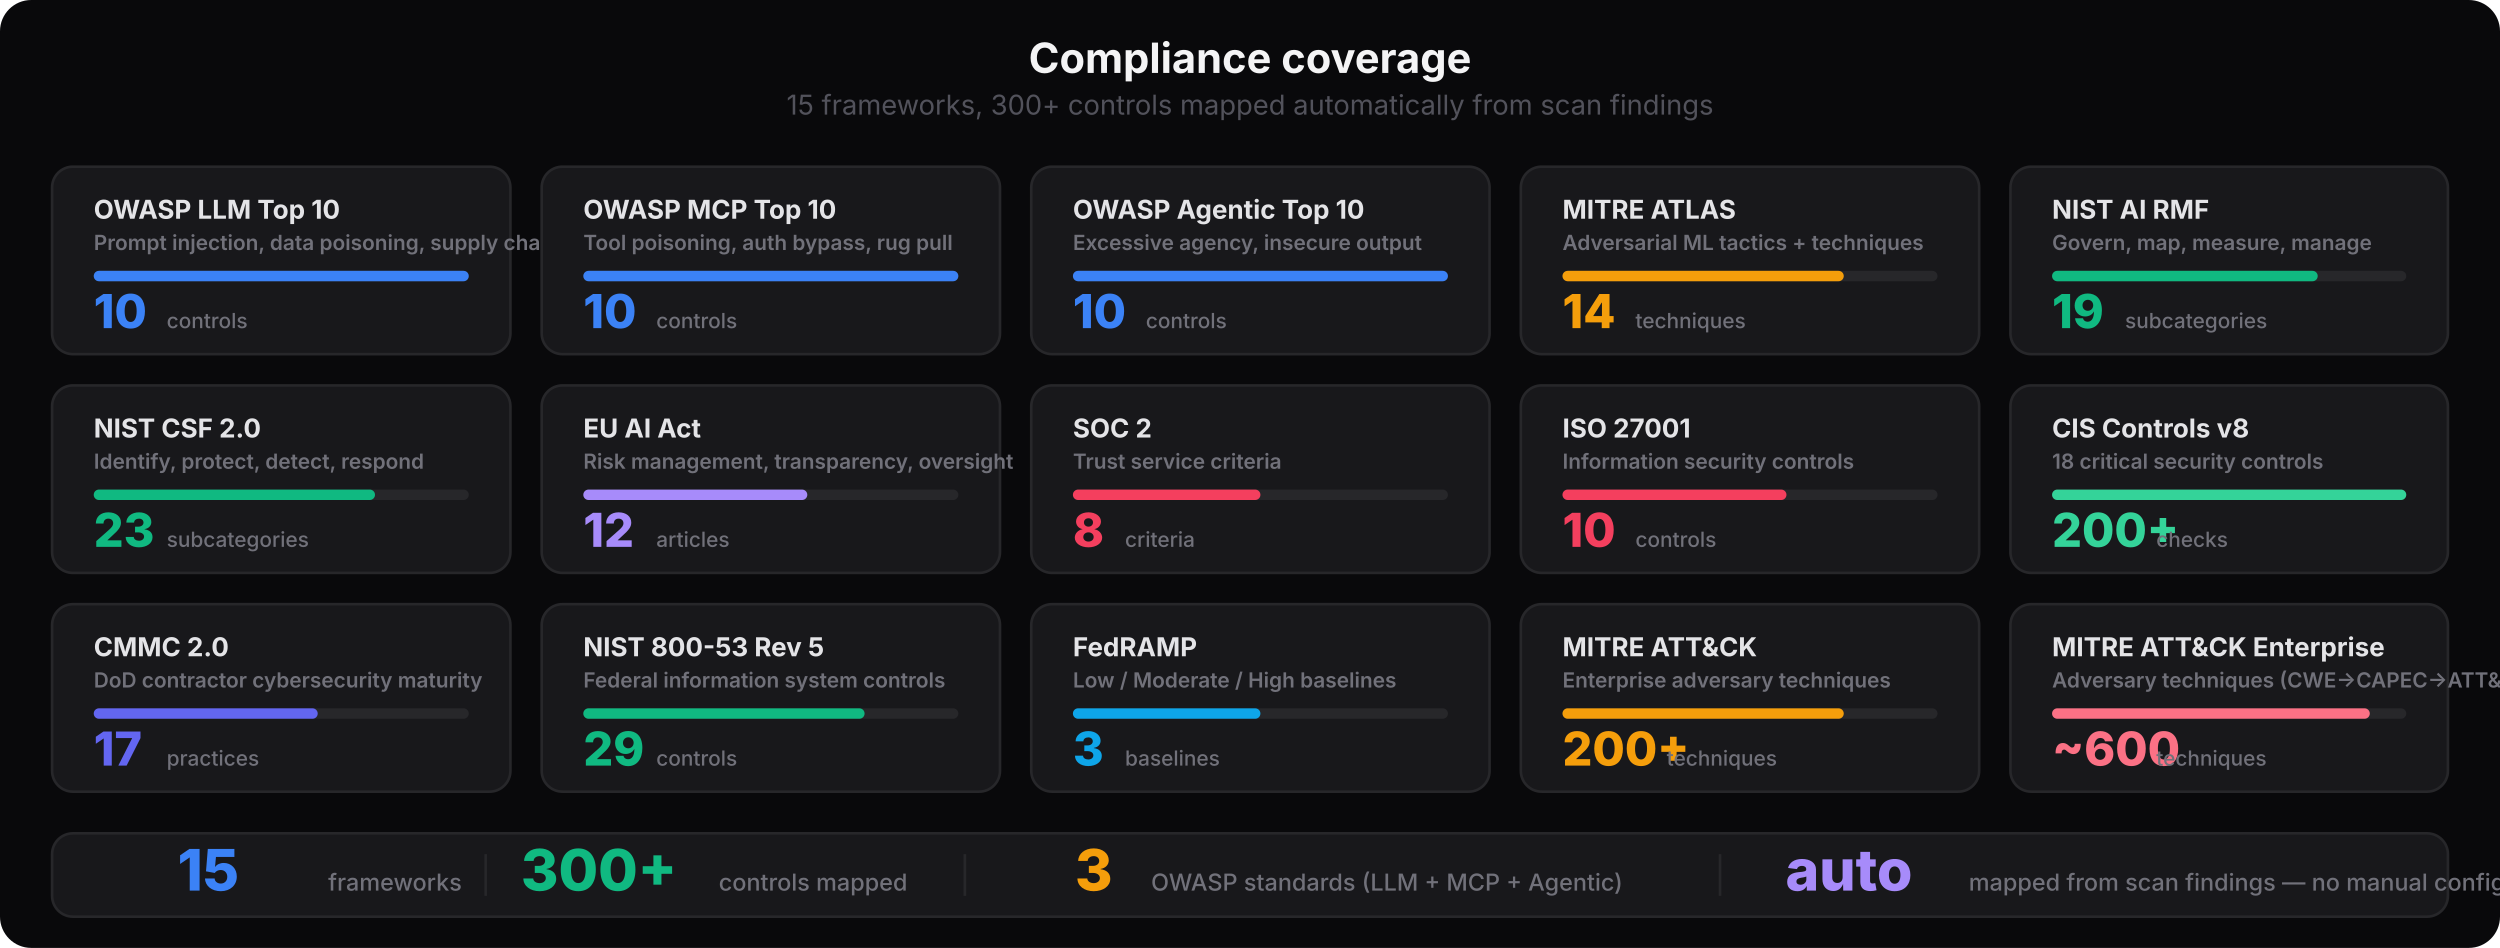
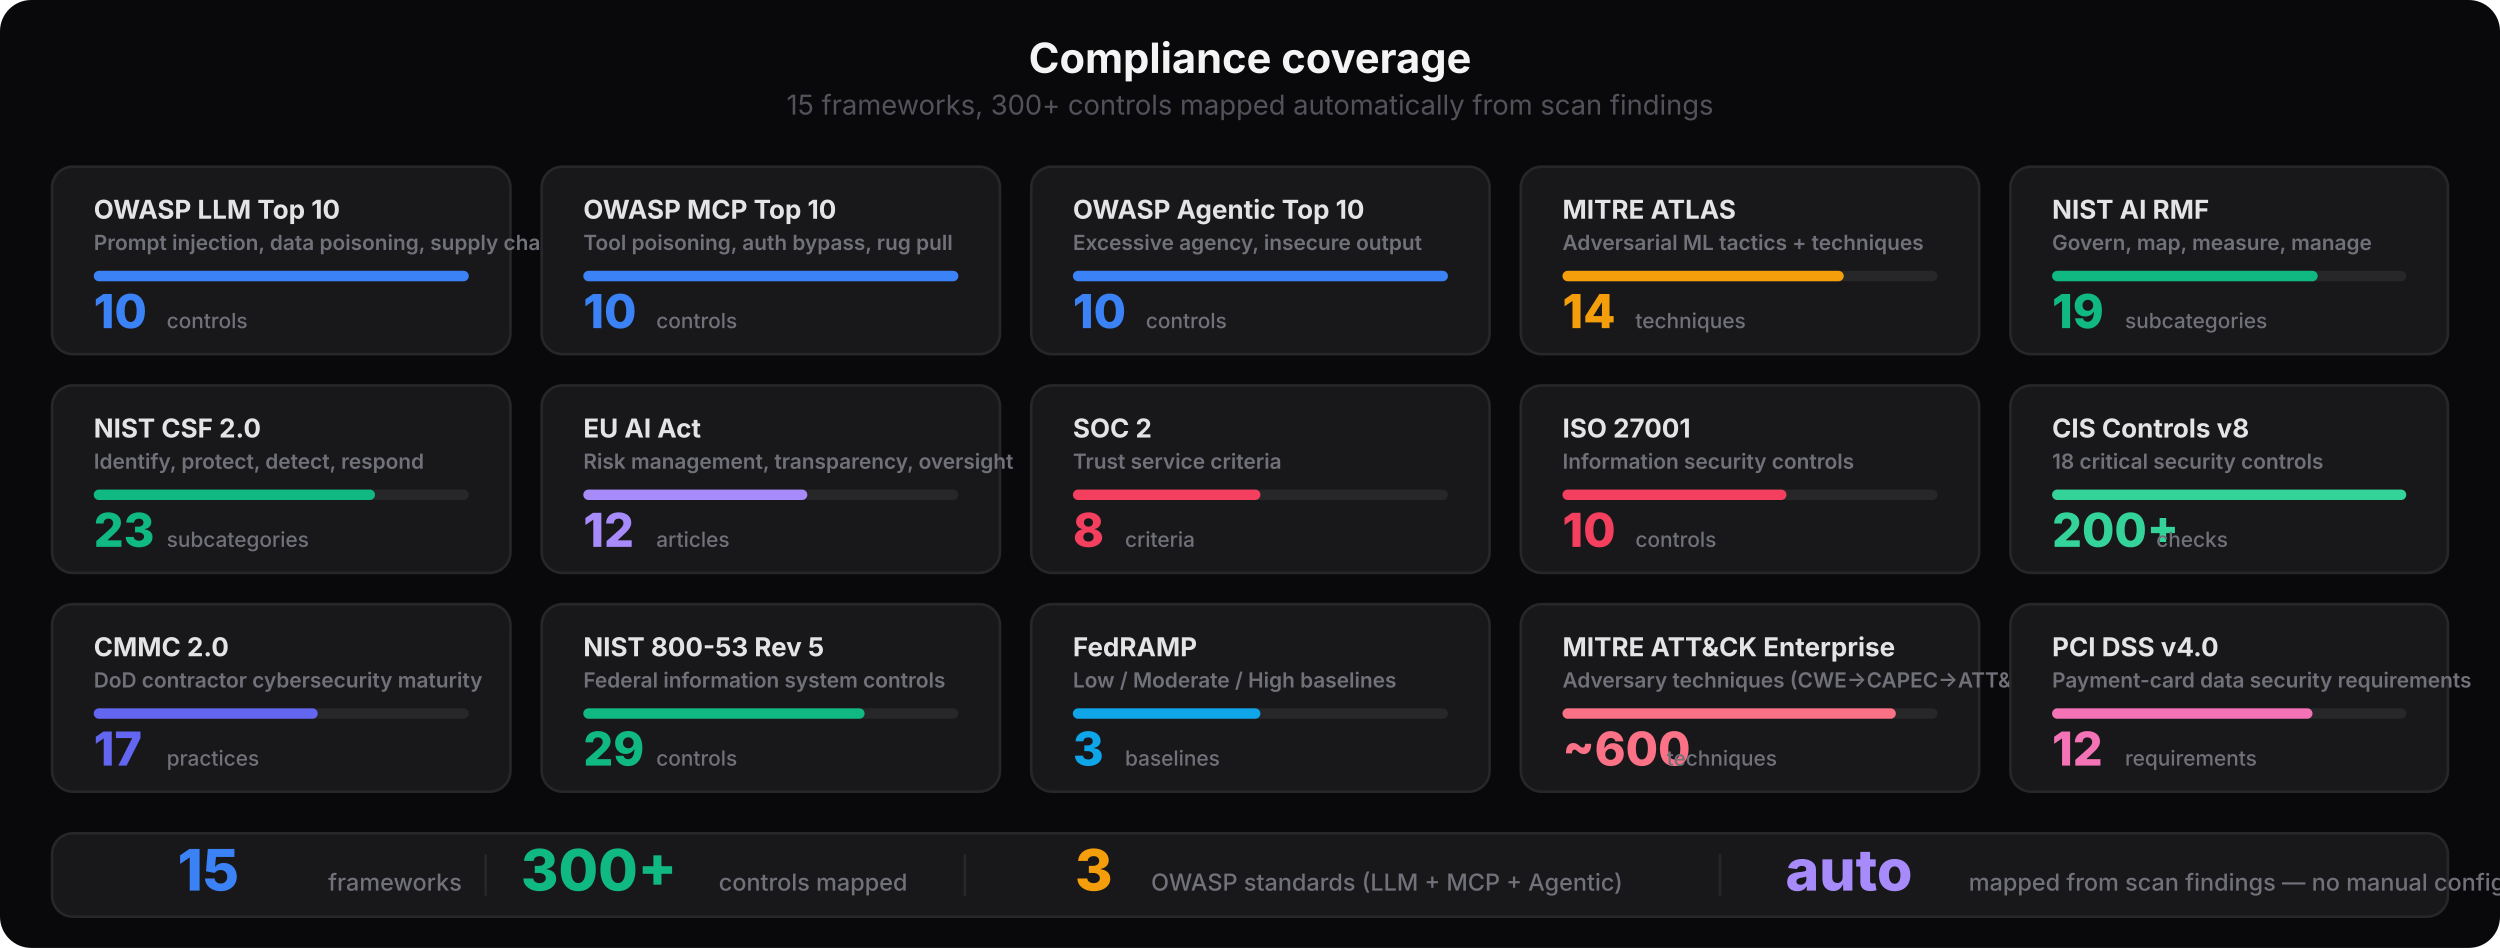
<svg xmlns="http://www.w3.org/2000/svg" viewBox="0 0 960 364" fill="none">
  <style>
    text { font-family: system-ui, -apple-system, 'Segoe UI', sans-serif; }
    .title { font-size: 16px; font-weight: 700; fill: #f4f4f5; }
    .subtitle { font-size: 10.5px; font-weight: 400; fill: #52525b; }
    .fw-name { font-size: 10px; font-weight: 700; fill: #e4e4e7; }
    .fw-code { font-size: 8px; font-weight: 600; fill: #71717a; }
    .fw-count { font-size: 18px; font-weight: 800; }
    .fw-label { font-size: 8px; font-weight: 500; fill: #71717a; }
    .bar-bg { fill: #27272a; }
    .summary-num { font-size: 22px; font-weight: 800; }
    .summary-label { font-size: 9px; font-weight: 500; fill: #71717a; }
  </style>
  <rect width="960" height="364" rx="12" fill="#09090b" />
  <text x="480" y="28" text-anchor="middle" class="title">Compliance coverage</text>
  <text x="480" y="44" text-anchor="middle" class="subtitle">15 frameworks, 300+ controls mapped automatically from scan findings</text>
  <rect x="20" y="64" width="176" height="72" rx="8" fill="#18181b" stroke="#27272a" stroke-width="1" />
  <text x="36" y="84" class="fw-name">OWASP LLM Top 10</text>
  <text x="36" y="96" class="fw-code">Prompt injection, data poisoning, supply chain</text>
  <rect x="36" y="104" width="144" height="4" rx="2" class="bar-bg" />
  <rect x="36" y="104" width="144" height="4" rx="2" fill="#3b82f6" />
  <text x="36" y="126" class="fw-count" fill="#3b82f6">10</text>
  <text x="64" y="126" class="fw-label">controls</text>
  <rect x="208" y="64" width="176" height="72" rx="8" fill="#18181b" stroke="#27272a" stroke-width="1" />
  <text x="224" y="84" class="fw-name">OWASP MCP Top 10</text>
  <text x="224" y="96" class="fw-code">Tool poisoning, auth bypass, rug pull</text>
  <rect x="224" y="104" width="144" height="4" rx="2" class="bar-bg" />
  <rect x="224" y="104" width="144" height="4" rx="2" fill="#3b82f6" />
  <text x="224" y="126" class="fw-count" fill="#3b82f6">10</text>
  <text x="252" y="126" class="fw-label">controls</text>
  <rect x="396" y="64" width="176" height="72" rx="8" fill="#18181b" stroke="#27272a" stroke-width="1" />
  <text x="412" y="84" class="fw-name">OWASP Agentic Top 10</text>
  <text x="412" y="96" class="fw-code">Excessive agency, insecure output</text>
  <rect x="412" y="104" width="144" height="4" rx="2" class="bar-bg" />
  <rect x="412" y="104" width="144" height="4" rx="2" fill="#3b82f6" />
  <text x="412" y="126" class="fw-count" fill="#3b82f6">10</text>
  <text x="440" y="126" class="fw-label">controls</text>
  <rect x="584" y="64" width="176" height="72" rx="8" fill="#18181b" stroke="#27272a" stroke-width="1" />
  <text x="600" y="84" class="fw-name">MITRE ATLAS</text>
  <text x="600" y="96" class="fw-code">Adversarial ML tactics + techniques</text>
  <rect x="600" y="104" width="144" height="4" rx="2" class="bar-bg" />
  <rect x="600" y="104" width="108" height="4" rx="2" fill="#f59e0b" />
  <text x="600" y="126" class="fw-count" fill="#f59e0b">14</text>
  <text x="628" y="126" class="fw-label">techniques</text>
  <rect x="772" y="64" width="168" height="72" rx="8" fill="#18181b" stroke="#27272a" stroke-width="1" />
  <text x="788" y="84" class="fw-name">NIST AI RMF</text>
  <text x="788" y="96" class="fw-code">Govern, map, measure, manage</text>
  <rect x="788" y="104" width="136" height="4" rx="2" class="bar-bg" />
  <rect x="788" y="104" width="102" height="4" rx="2" fill="#10b981" />
  <text x="788" y="126" class="fw-count" fill="#10b981">19</text>
  <text x="816" y="126" class="fw-label">subcategories</text>
  <rect x="20" y="148" width="176" height="72" rx="8" fill="#18181b" stroke="#27272a" stroke-width="1" />
  <text x="36" y="168" class="fw-name">NIST CSF 2.0</text>
  <text x="36" y="180" class="fw-code">Identify, protect, detect, respond</text>
  <rect x="36" y="188" width="144" height="4" rx="2" class="bar-bg" />
  <rect x="36" y="188" width="108" height="4" rx="2" fill="#10b981" />
  <text x="36" y="210" class="fw-count" fill="#10b981">23</text>
  <text x="64" y="210" class="fw-label">subcategories</text>
  <rect x="208" y="148" width="176" height="72" rx="8" fill="#18181b" stroke="#27272a" stroke-width="1" />
  <text x="224" y="168" class="fw-name">EU AI Act</text>
  <text x="224" y="180" class="fw-code">Risk management, transparency, oversight</text>
  <rect x="224" y="188" width="144" height="4" rx="2" class="bar-bg" />
  <rect x="224" y="188" width="86" height="4" rx="2" fill="#a78bfa" />
  <text x="224" y="210" class="fw-count" fill="#a78bfa">12</text>
  <text x="252" y="210" class="fw-label">articles</text>
  <rect x="396" y="148" width="176" height="72" rx="8" fill="#18181b" stroke="#27272a" stroke-width="1" />
  <text x="412" y="168" class="fw-name">SOC 2</text>
  <text x="412" y="180" class="fw-code">Trust service criteria</text>
  <rect x="412" y="188" width="144" height="4" rx="2" class="bar-bg" />
  <rect x="412" y="188" width="72" height="4" rx="2" fill="#f43f5e" />
  <text x="412" y="210" class="fw-count" fill="#f43f5e">8</text>
  <text x="432" y="210" class="fw-label">criteria</text>
  <rect x="584" y="148" width="176" height="72" rx="8" fill="#18181b" stroke="#27272a" stroke-width="1" />
  <text x="600" y="168" class="fw-name">ISO 27001</text>
  <text x="600" y="180" class="fw-code">Information security controls</text>
  <rect x="600" y="188" width="144" height="4" rx="2" class="bar-bg" />
  <rect x="600" y="188" width="86" height="4" rx="2" fill="#f43f5e" />
  <text x="600" y="210" class="fw-count" fill="#f43f5e">10</text>
  <text x="628" y="210" class="fw-label">controls</text>
  <rect x="772" y="148" width="168" height="72" rx="8" fill="#18181b" stroke="#27272a" stroke-width="1" />
  <text x="788" y="168" class="fw-name">CIS Controls v8</text>
  <text x="788" y="180" class="fw-code">18 critical security controls</text>
  <rect x="788" y="188" width="136" height="4" rx="2" class="bar-bg" />
  <rect x="788" y="188" width="136" height="4" rx="2" fill="#34d399" />
  <text x="788" y="210" class="fw-count" fill="#34d399">200+</text>
  <text x="828" y="210" class="fw-label">checks</text>
  <rect x="20" y="232" width="176" height="72" rx="8" fill="#18181b" stroke="#27272a" stroke-width="1" />
  <text x="36" y="252" class="fw-name">CMMC 2.0</text>
  <text x="36" y="264" class="fw-code">DoD contractor cybersecurity maturity</text>
  <rect x="36" y="272" width="144" height="4" rx="2" class="bar-bg" />
  <rect x="36" y="272" width="86" height="4" rx="2" fill="#6366f1" />
  <text x="36" y="294" class="fw-count" fill="#6366f1">17</text>
  <text x="64" y="294" class="fw-label">practices</text>
  <rect x="208" y="232" width="176" height="72" rx="8" fill="#18181b" stroke="#27272a" stroke-width="1" />
  <text x="224" y="252" class="fw-name">NIST 800-53 Rev 5</text>
  <text x="224" y="264" class="fw-code">Federal information system controls</text>
  <rect x="224" y="272" width="144" height="4" rx="2" class="bar-bg" />
  <rect x="224" y="272" width="108" height="4" rx="2" fill="#10b981" />
  <text x="224" y="294" class="fw-count" fill="#10b981">29</text>
  <text x="252" y="294" class="fw-label">controls</text>
  <rect x="396" y="232" width="176" height="72" rx="8" fill="#18181b" stroke="#27272a" stroke-width="1" />
  <text x="412" y="252" class="fw-name">FedRAMP</text>
  <text x="412" y="264" class="fw-code">Low / Moderate / High baselines</text>
  <rect x="412" y="272" width="144" height="4" rx="2" class="bar-bg" />
  <rect x="412" y="272" width="72" height="4" rx="2" fill="#0ea5e9" />
  <text x="412" y="294" class="fw-count" fill="#0ea5e9">3</text>
  <text x="432" y="294" class="fw-label">baselines</text>
  <rect x="584" y="232" width="176" height="72" rx="8" fill="#18181b" stroke="#27272a" stroke-width="1" />
-   <text x="600" y="252" class="fw-name">MITRE ATT&amp;CK</text>
-   <text x="600" y="264" class="fw-code">Enterprise adversary techniques</text>
+   <text x="600" y="252" class="fw-name">MITRE ATT&amp;CK Enterprise</text>
+   <text x="600" y="264" class="fw-code">Adversary techniques (CWE→CAPEC→ATT&amp;CK)</text>
  <rect x="600" y="272" width="144" height="4" rx="2" class="bar-bg" />
-   <rect x="600" y="272" width="108" height="4" rx="2" fill="#f59e0b" />
-   <text x="600" y="294" class="fw-count" fill="#f59e0b">200+</text>
+   <rect x="600" y="272" width="128" height="4" rx="2" fill="#fb7185" />
+   <text x="600" y="294" class="fw-count" fill="#fb7185">~600</text>
  <text x="640" y="294" class="fw-label">techniques</text>
  <rect x="772" y="232" width="168" height="72" rx="8" fill="#18181b" stroke="#27272a" stroke-width="1" />
-   <text x="788" y="252" class="fw-name">MITRE ATT&amp;CK Enterprise</text>
-   <text x="788" y="264" class="fw-code">Adversary techniques (CWE→CAPEC→ATT&amp;CK)</text>
+   <text x="788" y="252" class="fw-name">PCI DSS v4.0</text>
+   <text x="788" y="264" class="fw-code">Payment-card data security requirements</text>
  <rect x="788" y="272" width="136" height="4" rx="2" class="bar-bg" />
-   <rect x="788" y="272" width="122" height="4" rx="2" fill="#fb7185" />
-   <text x="788" y="294" class="fw-count" fill="#fb7185">~600</text>
-   <text x="828" y="294" class="fw-label">techniques</text>
+   <rect x="788" y="272" width="100" height="4" rx="2" fill="#f472b6" />
+   <text x="788" y="294" class="fw-count" fill="#f472b6">12</text>
+   <text x="816" y="294" class="fw-label">requirements</text>
  <rect x="20" y="320" width="920" height="32" rx="8" fill="#18181b" stroke="#27272a" stroke-width="1" />
  <text x="80" y="342" text-anchor="middle" class="summary-num" fill="#3b82f6">15</text>
  <text x="126" y="342" class="summary-label">frameworks</text>
  <rect x="186" y="328" width="1" height="16" fill="#27272a" />
  <text x="230" y="342" text-anchor="middle" class="summary-num" fill="#10b981">300+</text>
  <text x="276" y="342" class="summary-label">controls mapped</text>
  <rect x="370" y="328" width="1" height="16" fill="#27272a" />
  <text x="420" y="342" text-anchor="middle" class="summary-num" fill="#f59e0b">3</text>
  <text x="442" y="342" class="summary-label">OWASP standards (LLM + MCP + Agentic)</text>
  <rect x="660" y="328" width="1" height="16" fill="#27272a" />
  <text x="710" y="342" text-anchor="middle" class="summary-num" fill="#a78bfa">auto</text>
  <text x="756" y="342" class="summary-label">mapped from scan findings — no manual config</text>
</svg>
